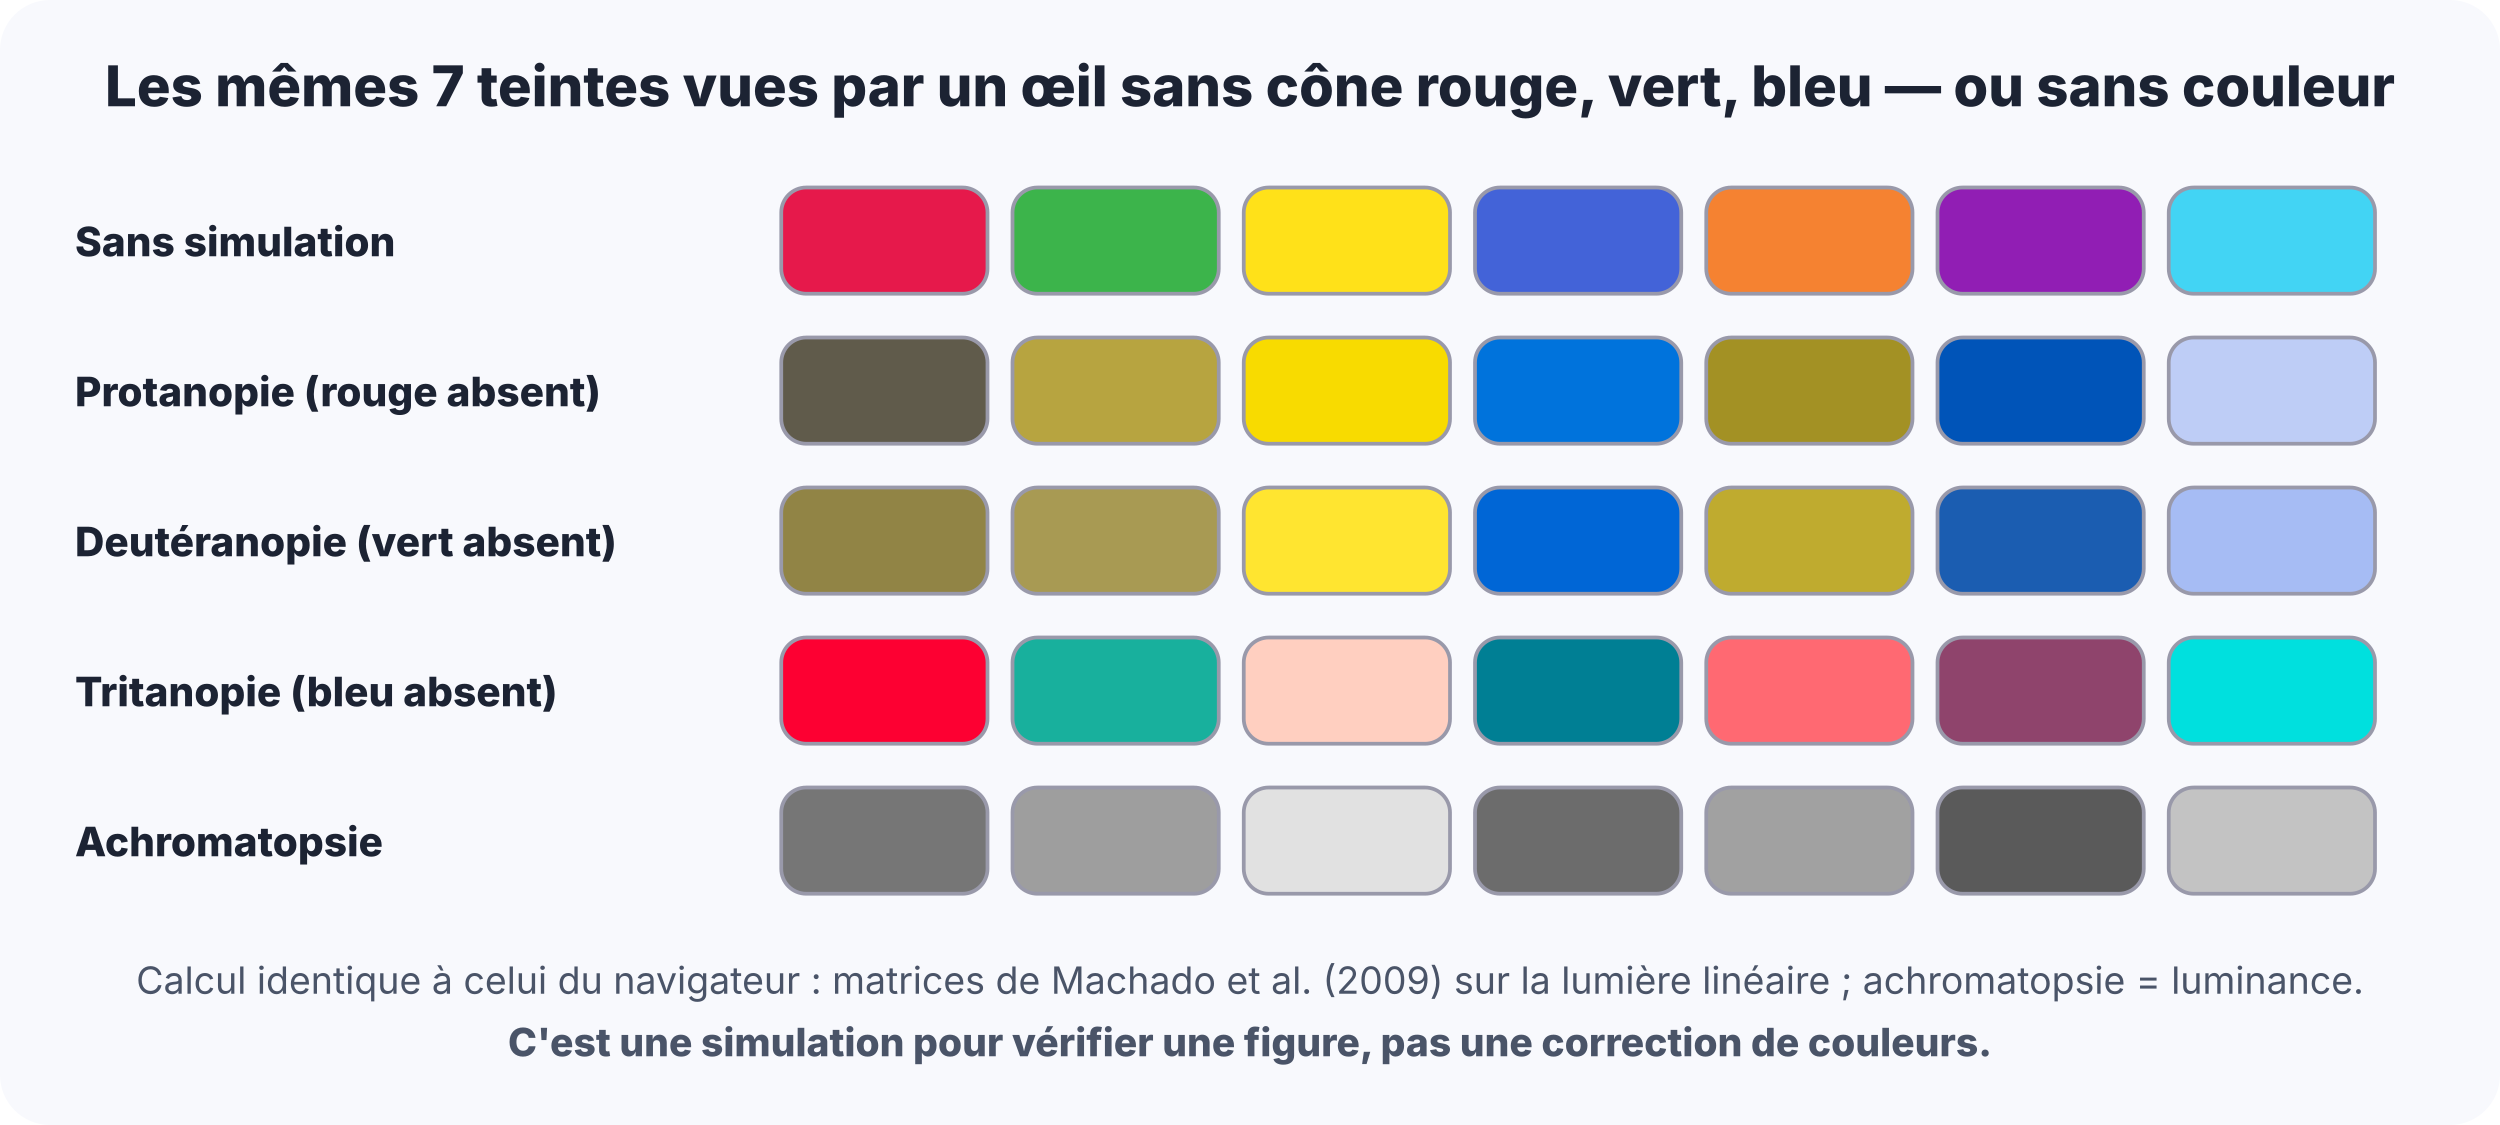
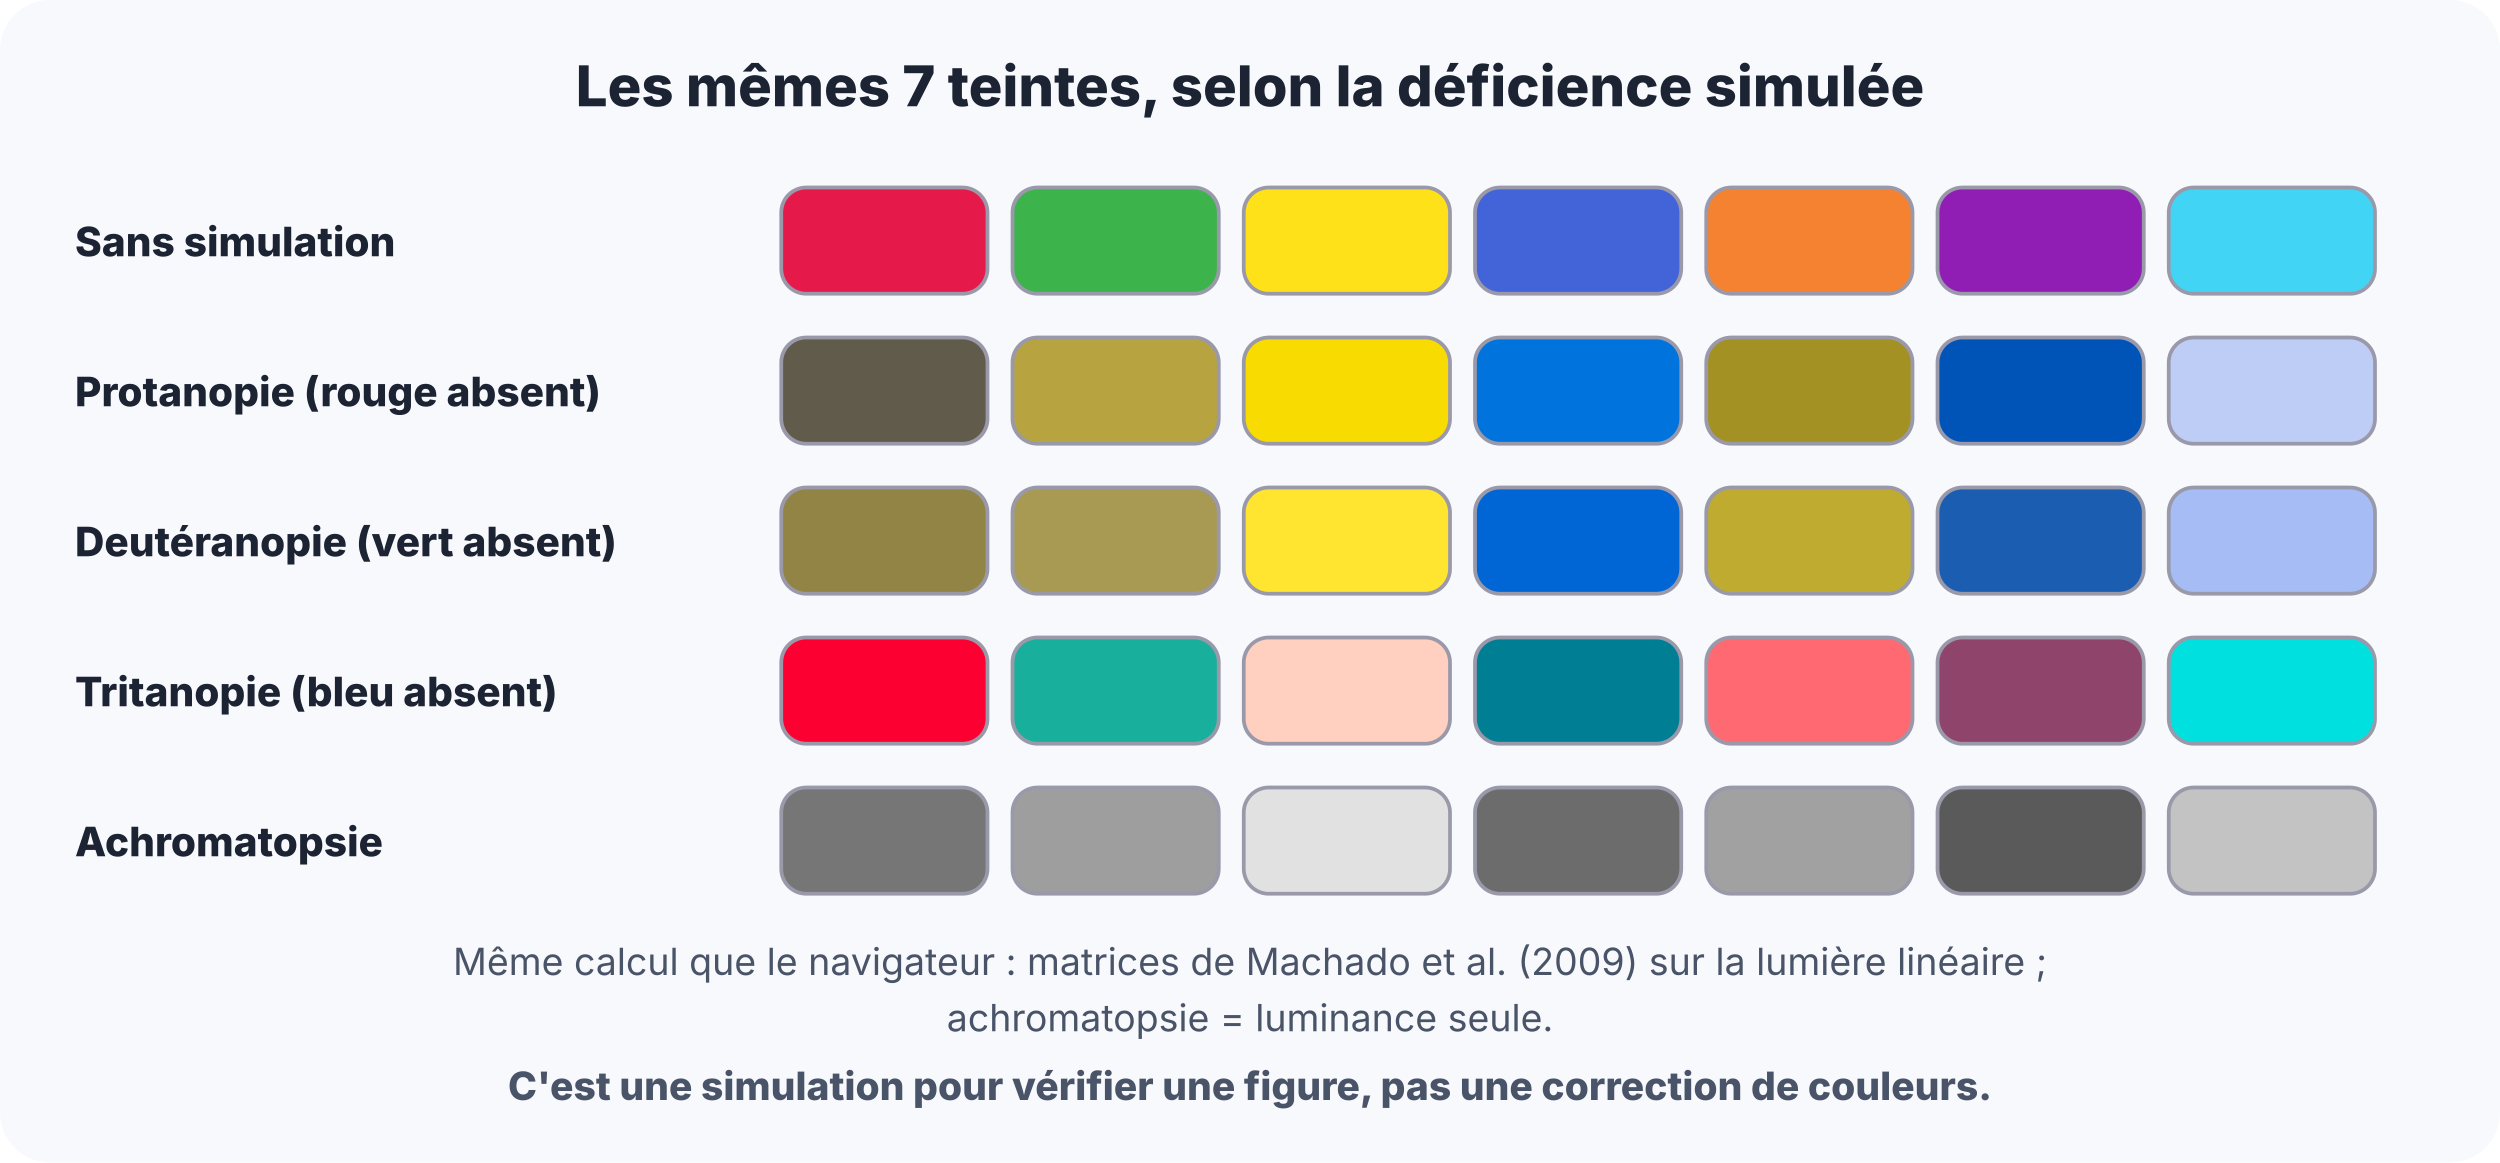
- <svg xmlns="http://www.w3.org/2000/svg" viewBox="0 0 800 360" font-family="Inter, sans-serif">
+ <svg xmlns="http://www.w3.org/2000/svg" viewBox="0 0 800 372" font-family="Inter, sans-serif">
  <defs>
    <marker id="arr" viewBox="0 0 10 10" refX="9" refY="5" markerWidth="7" markerHeight="7" orient="auto">
      <path d="M0,0 L10,5 L0,10 z" fill="#4a5468" />
    </marker>
  </defs>
-   <rect width="800" height="360" rx="16" fill="#f8f9fd" />
-   <text x="400" y="34" font-family="Inter, sans-serif" font-size="18" font-weight="800" fill="#1c2333" text-anchor="middle">Les mêmes 7 teintes vues par un œil sans cône rouge, vert, bleu — ou sans couleur</text>
-   <text x="24" y="82" font-family="Inter, sans-serif" font-size="13" font-weight="800" fill="#1c2333" text-anchor="start">Sans simulation</text>
+   <rect width="800" height="372" rx="16" fill="#f8f9fd" />
+   <text x="400" y="34" font-family="Inter, sans-serif" font-size="18" font-weight="800" fill="#1c2333" text-anchor="middle" xml:space="preserve">Les mêmes 7 teintes, selon la déficience simulée</text>
+   <text x="24" y="82" font-family="Inter, sans-serif" font-size="13" font-weight="800" fill="#1c2333" text-anchor="start" xml:space="preserve">Sans simulation</text>
  <rect x="250" y="60" width="66" height="34" rx="8" fill="#e6194B" stroke="#99a" stroke-width="1.2" />
  <rect x="324" y="60" width="66" height="34" rx="8" fill="#3cb44b" stroke="#99a" stroke-width="1.2" />
  <rect x="398" y="60" width="66" height="34" rx="8" fill="#ffe119" stroke="#99a" stroke-width="1.2" />
  <rect x="472" y="60" width="66" height="34" rx="8" fill="#4363d8" stroke="#99a" stroke-width="1.2" />
  <rect x="546" y="60" width="66" height="34" rx="8" fill="#f58231" stroke="#99a" stroke-width="1.2" />
  <rect x="620" y="60" width="66" height="34" rx="8" fill="#911eb4" stroke="#99a" stroke-width="1.2" />
  <rect x="694" y="60" width="66" height="34" rx="8" fill="#42d4f4" stroke="#99a" stroke-width="1.2" />
-   <text x="24" y="130" font-family="Inter, sans-serif" font-size="13" font-weight="800" fill="#1c2333" text-anchor="start">Protanopie (rouge absent)</text>
+   <text x="24" y="130" font-family="Inter, sans-serif" font-size="13" font-weight="800" fill="#1c2333" text-anchor="start" xml:space="preserve">Protanopie (rouge absent)</text>
  <rect x="250" y="108" width="66" height="34" rx="8" fill="#605B4B" stroke="#99a" stroke-width="1.2" />
  <rect x="324" y="108" width="66" height="34" rx="8" fill="#B7A440" stroke="#99a" stroke-width="1.2" />
  <rect x="398" y="108" width="66" height="34" rx="8" fill="#F8DB00" stroke="#99a" stroke-width="1.2" />
  <rect x="472" y="108" width="66" height="34" rx="8" fill="#0073DC" stroke="#99a" stroke-width="1.2" />
  <rect x="546" y="108" width="66" height="34" rx="8" fill="#A39124" stroke="#99a" stroke-width="1.2" />
  <rect x="620" y="108" width="66" height="34" rx="8" fill="#0054B8" stroke="#99a" stroke-width="1.2" />
  <rect x="694" y="108" width="66" height="34" rx="8" fill="#BECDF6" stroke="#99a" stroke-width="1.2" />
-   <text x="24" y="178" font-family="Inter, sans-serif" font-size="13" font-weight="800" fill="#1c2333" text-anchor="start">Deutéranopie (vert absent)</text>
+   <text x="24" y="178" font-family="Inter, sans-serif" font-size="13" font-weight="800" fill="#1c2333" text-anchor="start" xml:space="preserve">Deutéranopie (vert absent)</text>
  <rect x="250" y="156" width="66" height="34" rx="8" fill="#918445" stroke="#99a" stroke-width="1.2" />
  <rect x="324" y="156" width="66" height="34" rx="8" fill="#A89A53" stroke="#99a" stroke-width="1.2" />
  <rect x="398" y="156" width="66" height="34" rx="8" fill="#FFE530" stroke="#99a" stroke-width="1.2" />
  <rect x="472" y="156" width="66" height="34" rx="8" fill="#0066D6" stroke="#99a" stroke-width="1.2" />
  <rect x="546" y="156" width="66" height="34" rx="8" fill="#BFAB2F" stroke="#99a" stroke-width="1.2" />
  <rect x="620" y="156" width="66" height="34" rx="8" fill="#1B5DB1" stroke="#99a" stroke-width="1.2" />
  <rect x="694" y="156" width="66" height="34" rx="8" fill="#A6BCF4" stroke="#99a" stroke-width="1.2" />
-   <text x="24" y="226" font-family="Inter, sans-serif" font-size="13" font-weight="800" fill="#1c2333" text-anchor="start">Tritanopie (bleu absent)</text>
+   <text x="24" y="226" font-family="Inter, sans-serif" font-size="13" font-weight="800" fill="#1c2333" text-anchor="start" xml:space="preserve">Tritanopie (bleu absent)</text>
  <rect x="250" y="204" width="66" height="34" rx="8" fill="#FD0032" stroke="#99a" stroke-width="1.2" />
  <rect x="324" y="204" width="66" height="34" rx="8" fill="#18B09D" stroke="#99a" stroke-width="1.2" />
  <rect x="398" y="204" width="66" height="34" rx="8" fill="#FFCFC0" stroke="#99a" stroke-width="1.2" />
  <rect x="472" y="204" width="66" height="34" rx="8" fill="#007F94" stroke="#99a" stroke-width="1.2" />
  <rect x="546" y="204" width="66" height="34" rx="8" fill="#FF6972" stroke="#99a" stroke-width="1.2" />
  <rect x="620" y="204" width="66" height="34" rx="8" fill="#8F446C" stroke="#99a" stroke-width="1.2" />
  <rect x="694" y="204" width="66" height="34" rx="8" fill="#00E0DE" stroke="#99a" stroke-width="1.2" />
-   <text x="24" y="274" font-family="Inter, sans-serif" font-size="13" font-weight="800" fill="#1c2333" text-anchor="start">Achromatopsie</text>
+   <text x="24" y="274" font-family="Inter, sans-serif" font-size="13" font-weight="800" fill="#1c2333" text-anchor="start" xml:space="preserve">Achromatopsie</text>
  <rect x="250" y="252" width="66" height="34" rx="8" fill="#767676" stroke="#99a" stroke-width="1.2" />
  <rect x="324" y="252" width="66" height="34" rx="8" fill="#9E9E9E" stroke="#99a" stroke-width="1.2" />
  <rect x="398" y="252" width="66" height="34" rx="8" fill="#E1E1E1" stroke="#99a" stroke-width="1.2" />
  <rect x="472" y="252" width="66" height="34" rx="8" fill="#6C6C6C" stroke="#99a" stroke-width="1.2" />
  <rect x="546" y="252" width="66" height="34" rx="8" fill="#A1A1A1" stroke="#99a" stroke-width="1.2" />
  <rect x="620" y="252" width="66" height="34" rx="8" fill="#5A5A5A" stroke="#99a" stroke-width="1.2" />
  <rect x="694" y="252" width="66" height="34" rx="8" fill="#C3C3C3" stroke="#99a" stroke-width="1.2" />
-   <text x="400" y="318" font-family="Inter, sans-serif" font-size="12" font-weight="400" fill="#4a5468" text-anchor="middle">Calcul identique à celui du navigateur : matrices de Machado et al. (2009) sur la lumière linéaire ; achromatopsie = luminance.</text>
-   <text x="400" y="338" font-family="Inter, sans-serif" font-size="12.5" font-weight="800" fill="#4a5468" text-anchor="middle">C'est une simulation pour vérifier une figure, pas une correction de couleurs.</text>
+   <text x="400" y="312" font-family="Inter, sans-serif" font-size="12" font-weight="400" fill="#4a5468" text-anchor="middle" xml:space="preserve">Même calcul que le navigateur : matrices de Machado et al. (2009) sur la lumière linéaire ;</text>
+   <text x="400" y="330" font-family="Inter, sans-serif" font-size="12" font-weight="400" fill="#4a5468" text-anchor="middle" xml:space="preserve">achromatopsie = luminance seule.</text>
+   <text x="400" y="352" font-family="Inter, sans-serif" font-size="12.5" font-weight="800" fill="#4a5468" text-anchor="middle" xml:space="preserve">C'est une simulation pour vérifier une figure, pas une correction de couleurs.</text>
</svg>
